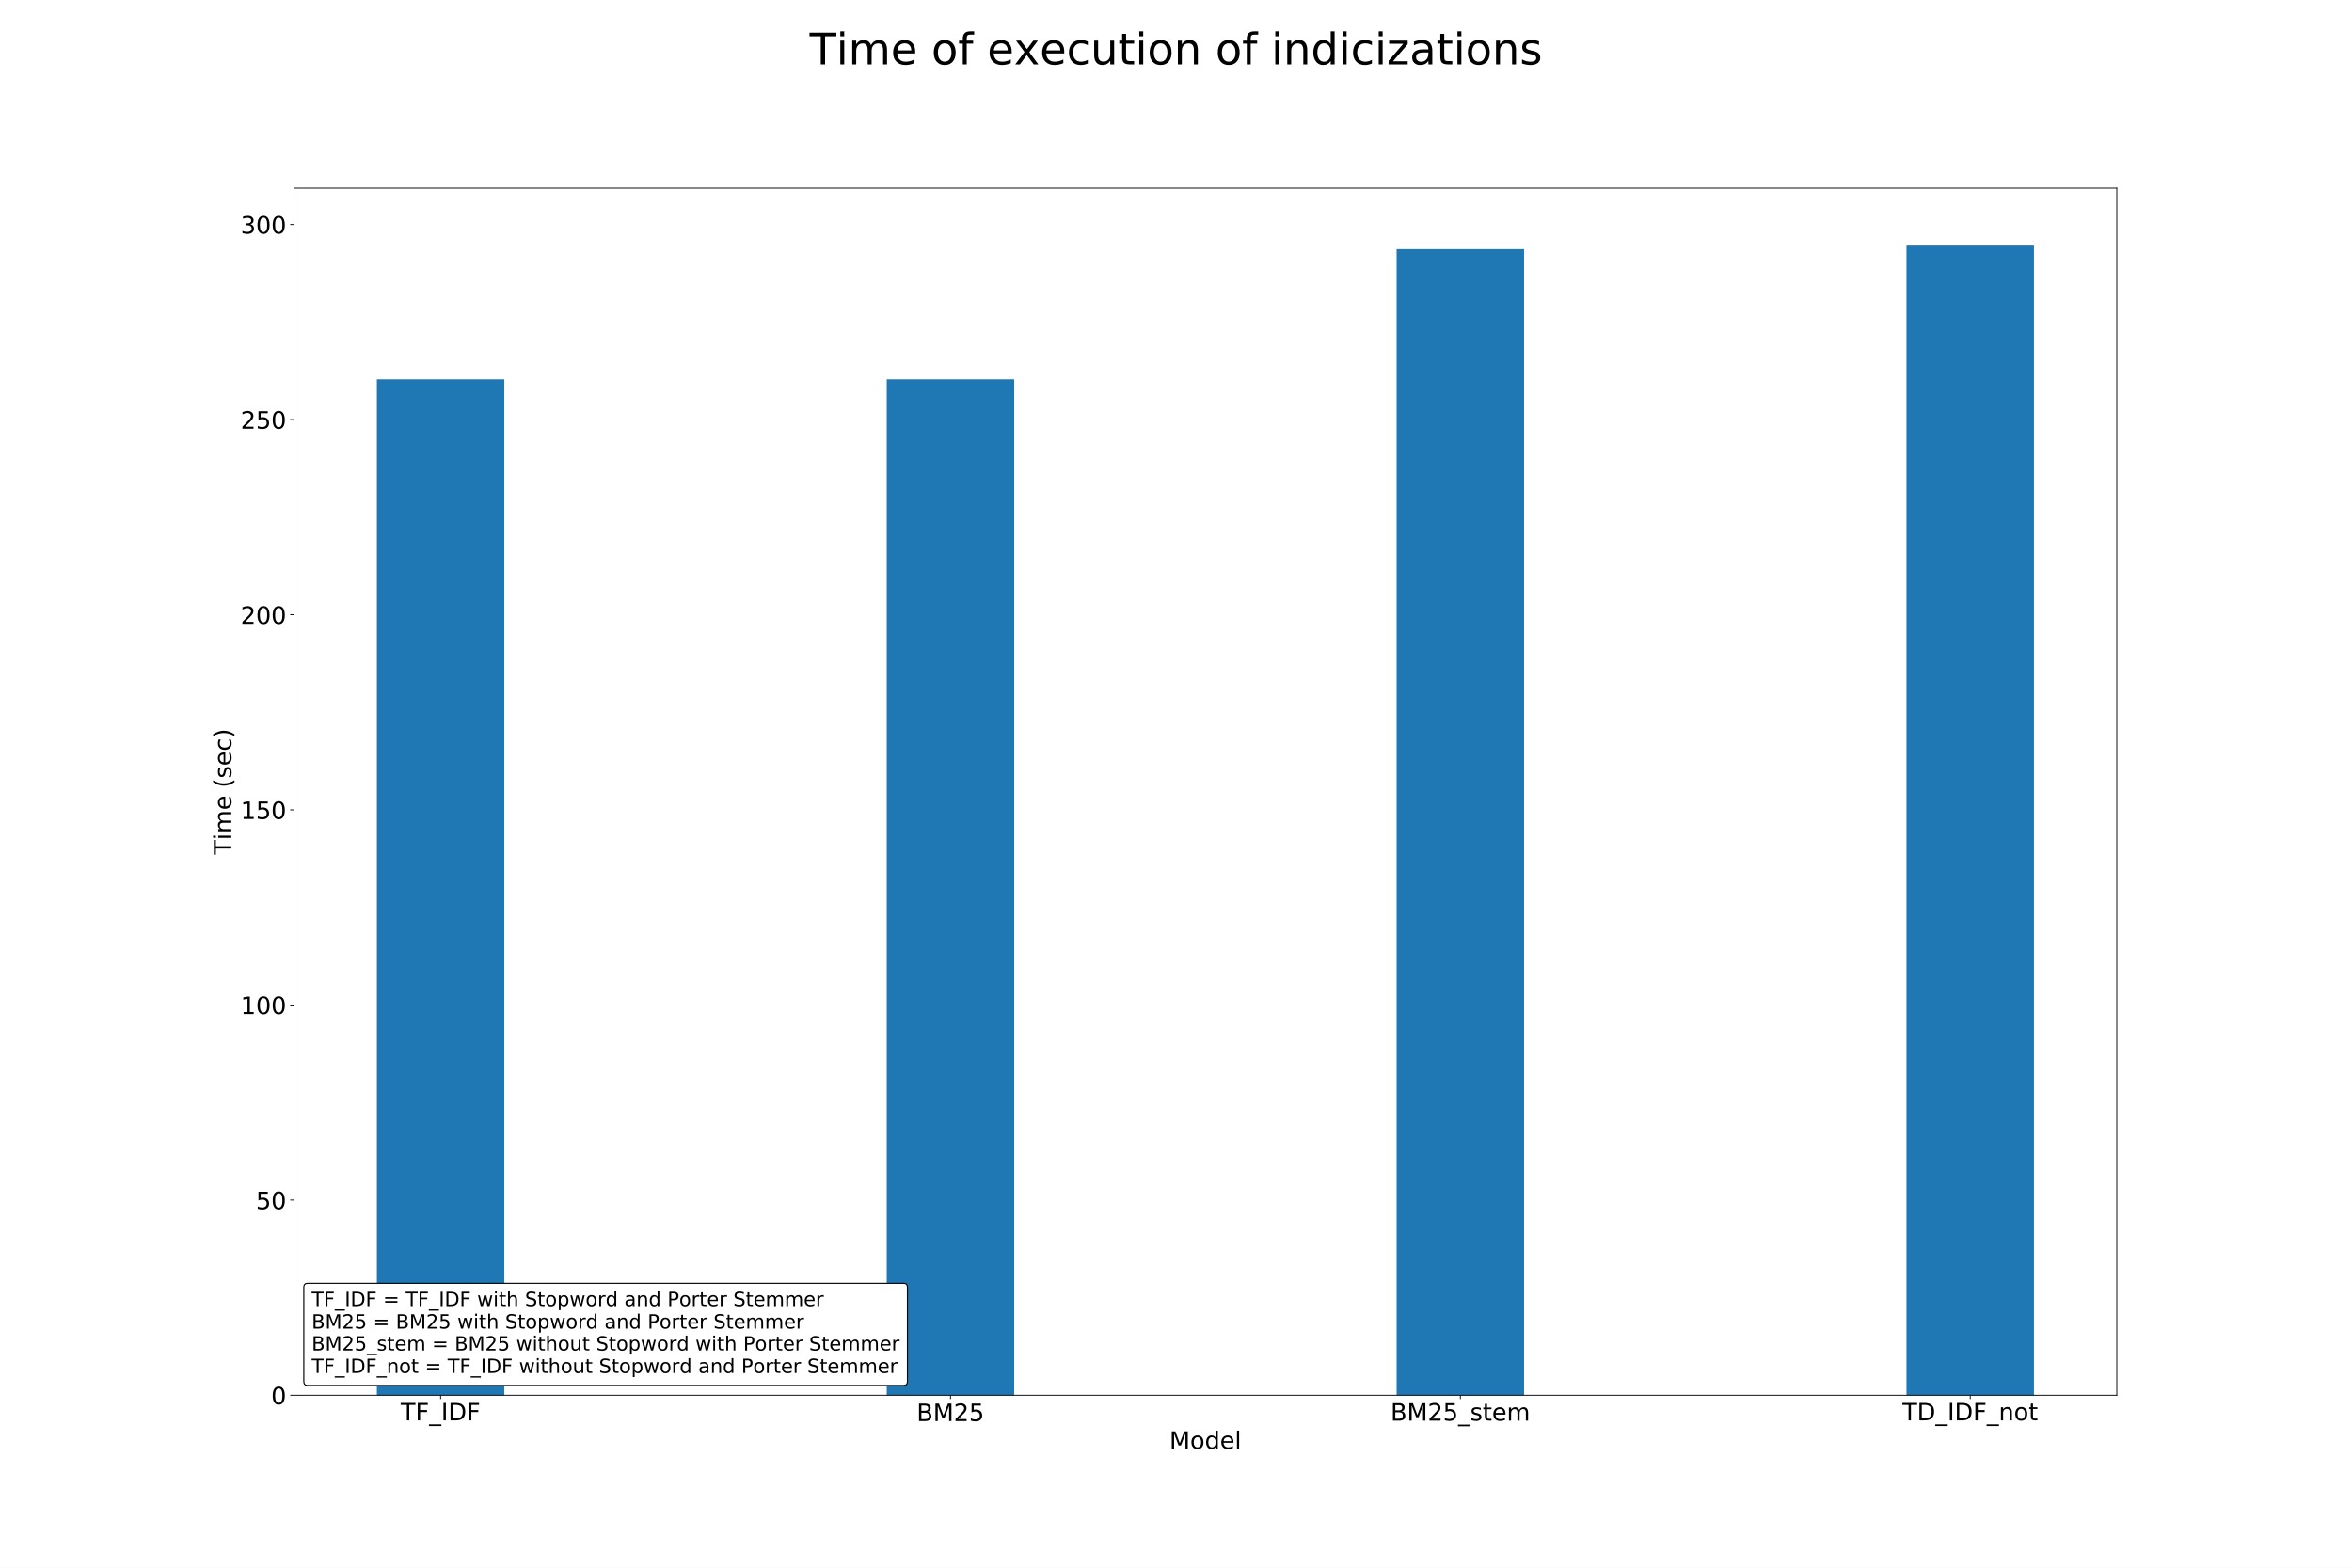
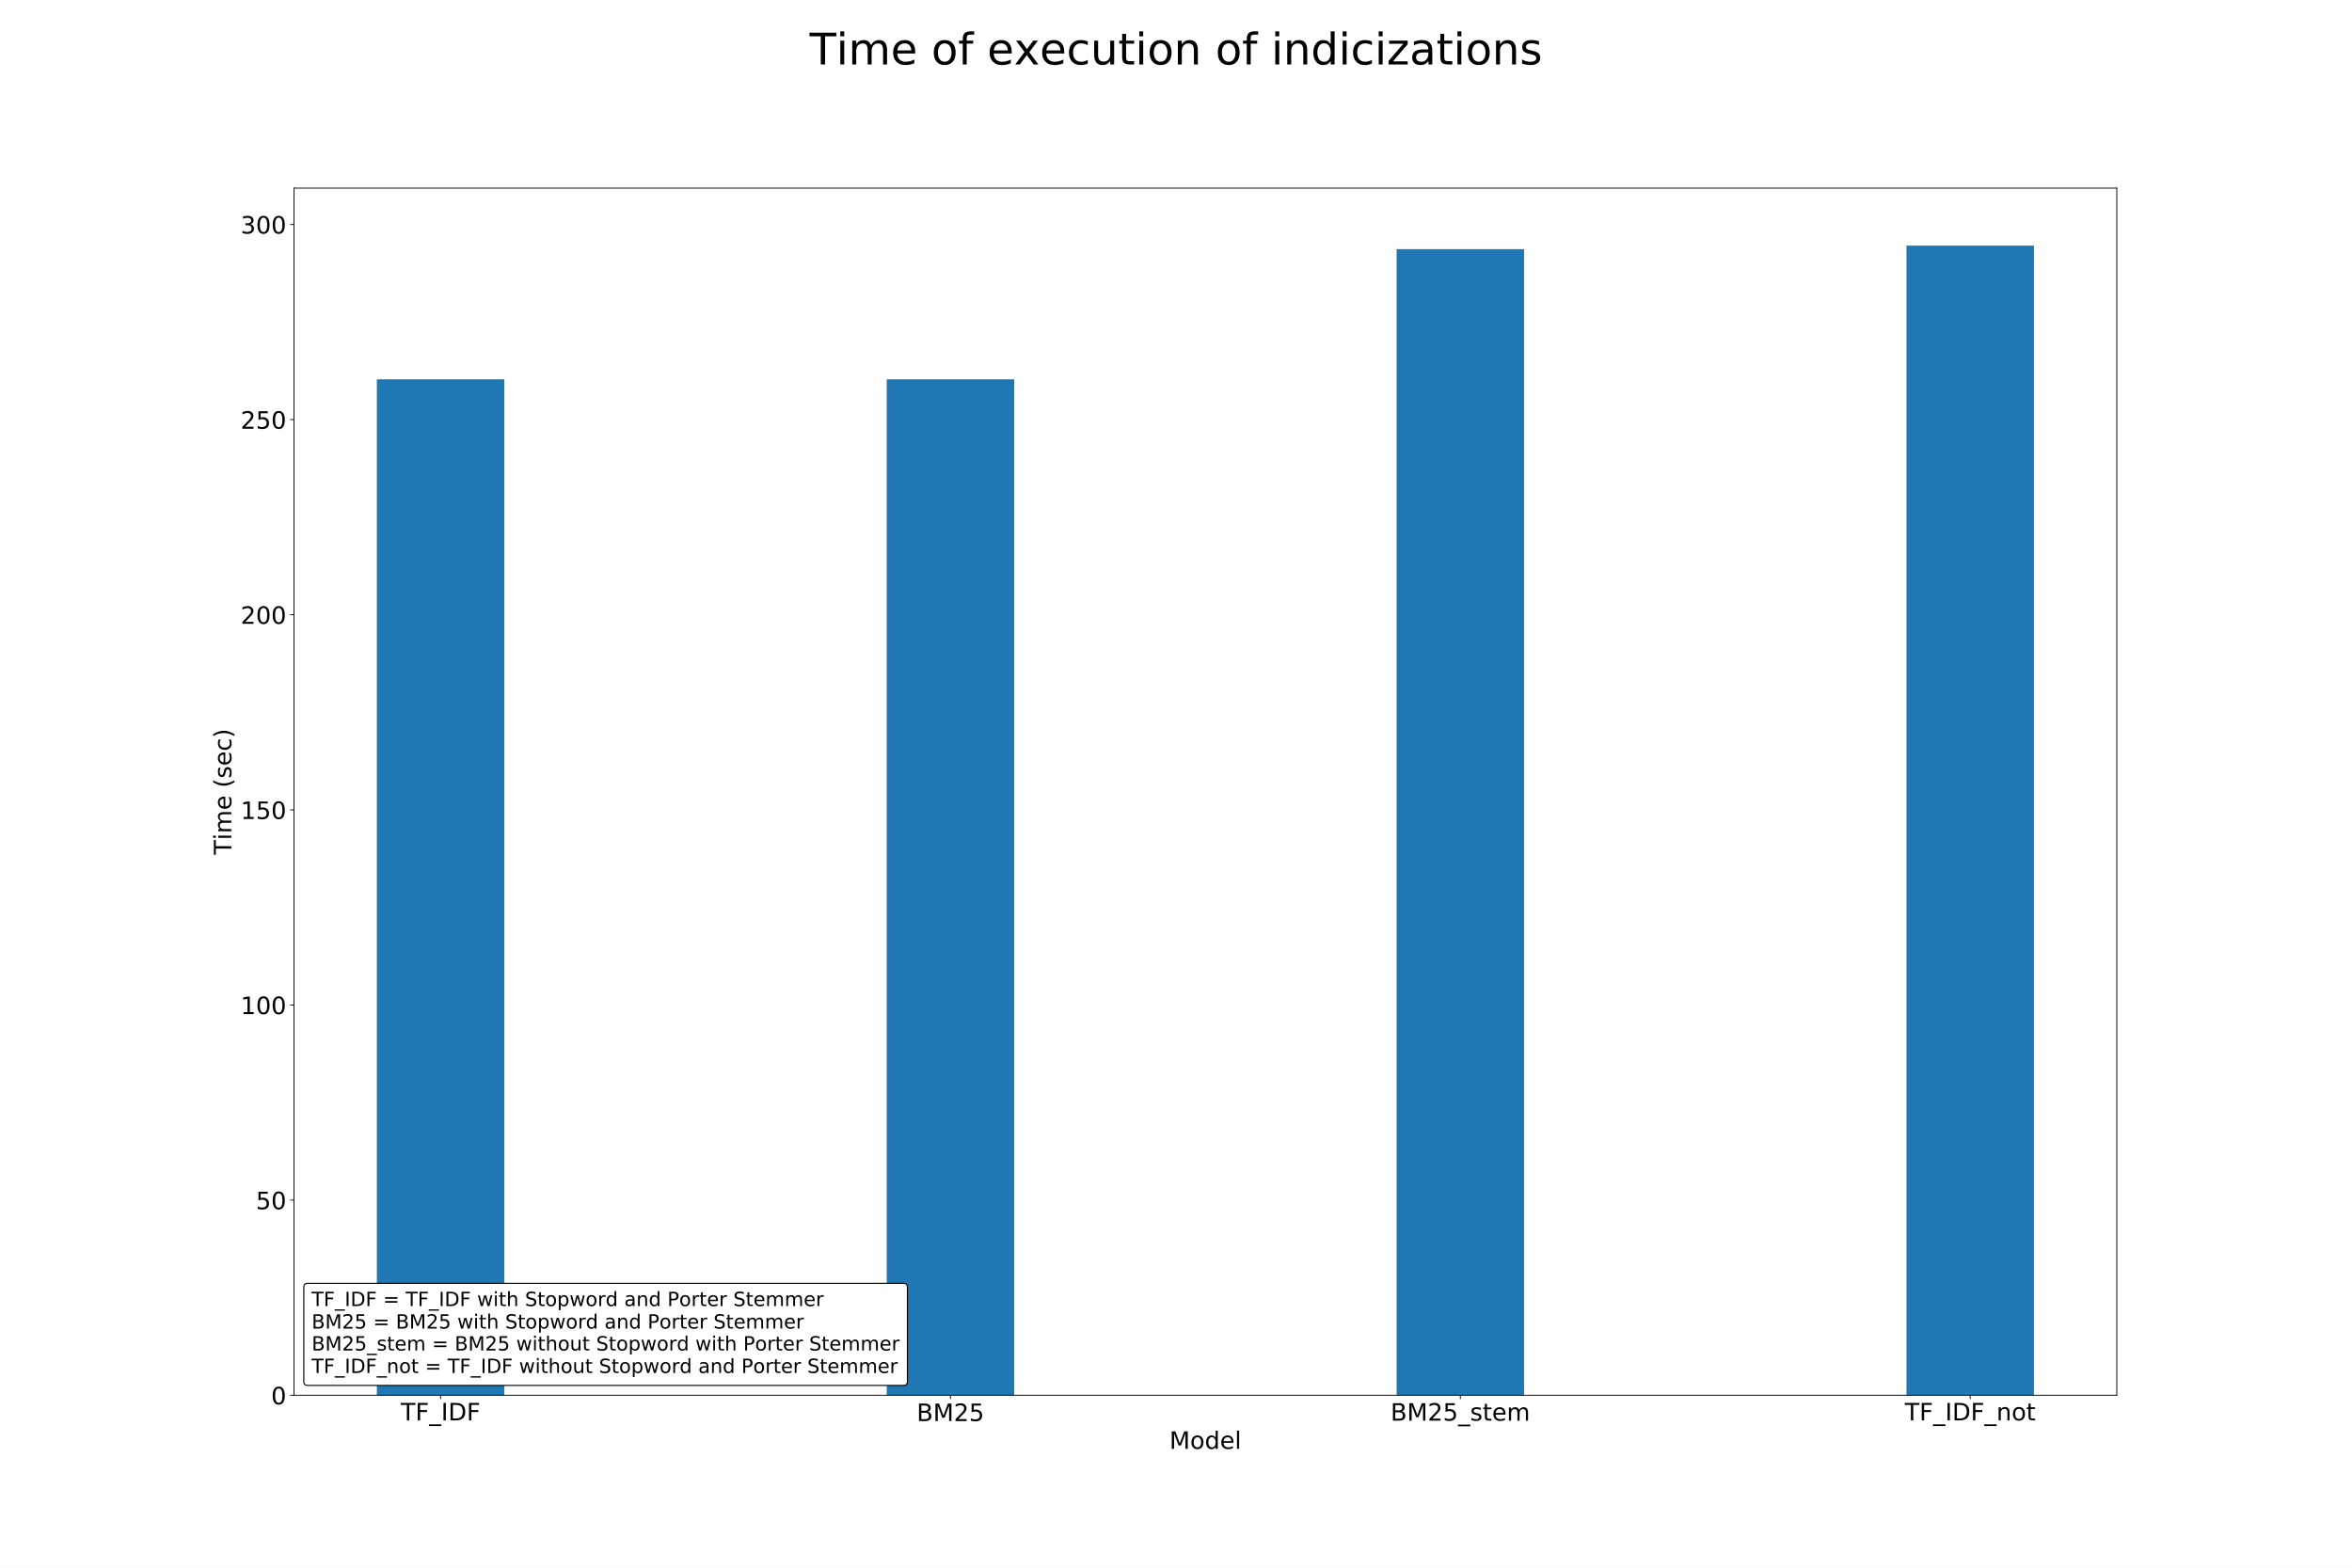
<svg xmlns="http://www.w3.org/2000/svg" xmlns:xlink="http://www.w3.org/1999/xlink" height="1440pt" version="1.1" viewBox="0 0 2160 1440" width="2160pt">
  <defs>
    <style type="text/css">
*{stroke-linecap:butt;stroke-linejoin:round;}
  </style>
  </defs>
  <g id="figure_1">
    <g id="patch_1">
      <path d="M 0 1440  L 2160 1440  L 2160 0  L 0 0  z " style="fill:#ffffff;" />
    </g>
    <g id="axes_1">
      <g id="patch_2">
        <path d="M 270 1281.6  L 1944 1281.6  L 1944 172.8  L 270 172.8  z " style="fill:#ffffff;" />
      </g>
      <g id="patch_3">
-         <path clip-path="url(#p8d74345a72)" d="M 346.091 1281.6  L 463.154 1281.6  L 463.154 348.427  L 346.091 348.427  z " style="fill:#1f77b4;" />
+         <path clip-path="url(#p194ca06c22)" d="M 346.091 1281.6  L 463.154 1281.6  L 463.154 348.427  L 346.091 348.427  z " style="fill:#1f77b4;" />
      </g>
      <g id="patch_4">
-         <path clip-path="url(#p8d74345a72)" d="M 814.343 1281.6  L 931.406 1281.6  L 931.406 348.427  L 814.343 348.427  z " style="fill:#1f77b4;" />
+         <path clip-path="url(#p194ca06c22)" d="M 814.343 1281.6  L 931.406 1281.6  L 931.406 348.427  L 814.343 348.427  z " style="fill:#1f77b4;" />
      </g>
      <g id="patch_5">
-         <path clip-path="url(#p8d74345a72)" d="M 1282.594 1281.6  L 1399.657 1281.6  L 1399.657 228.855  L 1282.594 228.855  z " style="fill:#1f77b4;" />
+         <path clip-path="url(#p194ca06c22)" d="M 1282.594 1281.6  L 1399.657 1281.6  L 1399.657 228.855  L 1282.594 228.855  z " style="fill:#1f77b4;" />
      </g>
      <g id="patch_6">
-         <path clip-path="url(#p8d74345a72)" d="M 1750.846 1281.6  L 1867.909 1281.6  L 1867.909 225.6  L 1750.846 225.6  z " style="fill:#1f77b4;" />
+         <path clip-path="url(#p194ca06c22)" d="M 1750.846 1281.6  L 1867.909 1281.6  L 1867.909 225.6  L 1750.846 225.6  z " style="fill:#1f77b4;" />
      </g>
      <g id="matplotlib.axis_1">
        <g id="xtick_1">
          <g id="line2d_1">
            <defs>
-               <path d="M 0 0  L 0 3.5  " id="ma27407ba18" style="stroke:#000000;stroke-width:0.8;" />
-             </defs>
-             <g>
-               <use style="stroke:#000000;stroke-width:0.8;" x="404.622" xlink:href="#ma27407ba18" y="1281.6" />
+               <path d="M 0 0  L 0 3.5  " id="m544310ee8e" style="stroke:#000000;stroke-width:0.8;" />
+             </defs>
+             <g>
+               <use style="stroke:#000000;stroke-width:0.8;" x="404.622" xlink:href="#m544310ee8e" y="1281.6" />
            </g>
          </g>
          <g id="text_1">
            <defs>
              <path d="M -0.297 72.906  L 61.375 72.906  L 61.375 64.594  L 35.5 64.594  L 35.5 0  L 25.594 0  L 25.594 64.594  L -0.297 64.594  z " id="DejaVuSans-54" />
              <path d="M 9.812 72.906  L 51.703 72.906  L 51.703 64.594  L 19.672 64.594  L 19.672 43.109  L 48.578 43.109  L 48.578 34.812  L 19.672 34.812  L 19.672 0  L 9.812 0  z " id="DejaVuSans-46" />
              <path d="M 50.984 -16.609  L 50.984 -23.578  L -0.984 -23.578  L -0.984 -16.609  z " id="DejaVuSans-5f" />
              <path d="M 9.812 72.906  L 19.672 72.906  L 19.672 0  L 9.812 0  z " id="DejaVuSans-49" />
              <path d="M 19.672 64.797  L 19.672 8.109  L 31.594 8.109  Q 46.688 8.109 53.688 14.938  Q 60.688 21.781 60.688 36.531  Q 60.688 51.172 53.688 57.984  Q 46.688 64.797 31.594 64.797  z M 9.812 72.906  L 30.078 72.906  Q 51.266 72.906 61.172 64.094  Q 71.094 55.281 71.094 36.531  Q 71.094 17.672 61.125 8.828  Q 51.172 0 30.078 0  L 9.812 0  z " id="DejaVuSans-44" />
            </defs>
            <g transform="translate(368.0353 1304.705)scale(0.22 -0.22)">
              <use xlink:href="#DejaVuSans-54" />
              <use x="61.084" xlink:href="#DejaVuSans-46" />
              <use x="118.604" xlink:href="#DejaVuSans-5f" />
              <use x="168.604" xlink:href="#DejaVuSans-49" />
              <use x="198.096" xlink:href="#DejaVuSans-44" />
              <use x="275.098" xlink:href="#DejaVuSans-46" />
            </g>
          </g>
        </g>
        <g id="xtick_2">
          <g id="line2d_2">
            <g>
-               <use style="stroke:#000000;stroke-width:0.8;" x="872.874" xlink:href="#ma27407ba18" y="1281.6" />
+               <use style="stroke:#000000;stroke-width:0.8;" x="872.874" xlink:href="#m544310ee8e" y="1281.6" />
            </g>
          </g>
          <g id="text_2">
            <defs>
              <path d="M 19.672 34.812  L 19.672 8.109  L 35.5 8.109  Q 43.453 8.109 47.281 11.406  Q 51.125 14.703 51.125 21.484  Q 51.125 28.328 47.281 31.562  Q 43.453 34.812 35.5 34.812  z M 19.672 64.797  L 19.672 42.828  L 34.281 42.828  Q 41.5 42.828 45.031 45.531  Q 48.578 48.25 48.578 53.812  Q 48.578 59.328 45.031 62.062  Q 41.5 64.797 34.281 64.797  z M 9.812 72.906  L 35.016 72.906  Q 46.297 72.906 52.391 68.219  Q 58.5 63.531 58.5 54.891  Q 58.5 48.188 55.375 44.234  Q 52.25 40.281 46.188 39.312  Q 53.469 37.75 57.5 32.781  Q 61.531 27.828 61.531 20.406  Q 61.531 10.641 54.891 5.312  Q 48.25 0 35.984 0  L 9.812 0  z " id="DejaVuSans-42" />
              <path d="M 9.812 72.906  L 24.516 72.906  L 43.109 23.297  L 61.812 72.906  L 76.516 72.906  L 76.516 0  L 66.891 0  L 66.891 64.016  L 48.094 14.016  L 38.188 14.016  L 19.391 64.016  L 19.391 0  L 9.812 0  z " id="DejaVuSans-4d" />
              <path d="M 19.188 8.297  L 53.609 8.297  L 53.609 0  L 7.328 0  L 7.328 8.297  Q 12.938 14.109 22.625 23.891  Q 32.328 33.688 34.812 36.531  Q 39.547 41.844 41.422 45.531  Q 43.312 49.219 43.312 52.781  Q 43.312 58.594 39.234 62.25  Q 35.156 65.922 28.609 65.922  Q 23.969 65.922 18.812 64.312  Q 13.672 62.703 7.812 59.422  L 7.812 69.391  Q 13.766 71.781 18.938 73  Q 24.125 74.219 28.422 74.219  Q 39.75 74.219 46.484 68.547  Q 53.219 62.891 53.219 53.422  Q 53.219 48.922 51.531 44.891  Q 49.859 40.875 45.406 35.406  Q 44.188 33.984 37.641 27.219  Q 31.109 20.453 19.188 8.297  z " id="DejaVuSans-32" />
              <path d="M 10.797 72.906  L 49.516 72.906  L 49.516 64.594  L 19.828 64.594  L 19.828 46.734  Q 21.969 47.469 24.109 47.828  Q 26.266 48.188 28.422 48.188  Q 40.625 48.188 47.75 41.5  Q 54.891 34.812 54.891 23.391  Q 54.891 11.625 47.562 5.094  Q 40.234 -1.422 26.906 -1.422  Q 22.312 -1.422 17.547 -0.641  Q 12.797 0.141 7.719 1.703  L 7.719 11.625  Q 12.109 9.234 16.797 8.062  Q 21.484 6.891 26.703 6.891  Q 35.156 6.891 40.078 11.328  Q 45.016 15.766 45.016 23.391  Q 45.016 31 40.078 35.438  Q 35.156 39.891 26.703 39.891  Q 22.75 39.891 18.812 39.016  Q 14.891 38.141 10.797 36.281  z " id="DejaVuSans-35" />
            </defs>
            <g transform="translate(841.8387 1305.317)scale(0.22 -0.22)">
              <use xlink:href="#DejaVuSans-42" />
              <use x="68.604" xlink:href="#DejaVuSans-4d" />
              <use x="154.883" xlink:href="#DejaVuSans-32" />
              <use x="218.506" xlink:href="#DejaVuSans-35" />
            </g>
          </g>
        </g>
        <g id="xtick_3">
          <g id="line2d_3">
            <g>
-               <use style="stroke:#000000;stroke-width:0.8;" x="1341.126" xlink:href="#ma27407ba18" y="1281.6" />
+               <use style="stroke:#000000;stroke-width:0.8;" x="1341.126" xlink:href="#m544310ee8e" y="1281.6" />
            </g>
          </g>
          <g id="text_3">
            <defs>
              <path d="M 44.281 53.078  L 44.281 44.578  Q 40.484 46.531 36.375 47.5  Q 32.281 48.484 27.875 48.484  Q 21.188 48.484 17.844 46.438  Q 14.5 44.391 14.5 40.281  Q 14.5 37.156 16.891 35.375  Q 19.281 33.594 26.516 31.984  L 29.594 31.297  Q 39.156 29.25 43.188 25.516  Q 47.219 21.781 47.219 15.094  Q 47.219 7.469 41.188 3.016  Q 35.156 -1.422 24.609 -1.422  Q 20.219 -1.422 15.453 -0.562  Q 10.688 0.297 5.422 2  L 5.422 11.281  Q 10.406 8.688 15.234 7.391  Q 20.062 6.109 24.812 6.109  Q 31.156 6.109 34.562 8.281  Q 37.984 10.453 37.984 14.406  Q 37.984 18.062 35.516 20.016  Q 33.062 21.969 24.703 23.781  L 21.578 24.516  Q 13.234 26.266 9.516 29.906  Q 5.812 33.547 5.812 39.891  Q 5.812 47.609 11.281 51.797  Q 16.75 56 26.812 56  Q 31.781 56 36.172 55.266  Q 40.578 54.547 44.281 53.078  z " id="DejaVuSans-73" />
              <path d="M 18.312 70.219  L 18.312 54.688  L 36.812 54.688  L 36.812 47.703  L 18.312 47.703  L 18.312 18.016  Q 18.312 11.328 20.141 9.422  Q 21.969 7.516 27.594 7.516  L 36.812 7.516  L 36.812 0  L 27.594 0  Q 17.188 0 13.234 3.875  Q 9.281 7.766 9.281 18.016  L 9.281 47.703  L 2.688 47.703  L 2.688 54.688  L 9.281 54.688  L 9.281 70.219  z " id="DejaVuSans-74" />
              <path d="M 56.203 29.594  L 56.203 25.203  L 14.891 25.203  Q 15.484 15.922 20.484 11.062  Q 25.484 6.203 34.422 6.203  Q 39.594 6.203 44.453 7.469  Q 49.312 8.734 54.109 11.281  L 54.109 2.781  Q 49.266 0.734 44.188 -0.344  Q 39.109 -1.422 33.891 -1.422  Q 20.797 -1.422 13.156 6.188  Q 5.516 13.812 5.516 26.812  Q 5.516 40.234 12.766 48.109  Q 20.016 56 32.328 56  Q 43.359 56 49.781 48.891  Q 56.203 41.797 56.203 29.594  z M 47.219 32.234  Q 47.125 39.594 43.094 43.984  Q 39.062 48.391 32.422 48.391  Q 24.906 48.391 20.391 44.141  Q 15.875 39.891 15.188 32.172  z " id="DejaVuSans-65" />
              <path d="M 52 44.188  Q 55.375 50.25 60.062 53.125  Q 64.75 56 71.094 56  Q 79.641 56 84.281 50.016  Q 88.922 44.047 88.922 33.016  L 88.922 0  L 79.891 0  L 79.891 32.719  Q 79.891 40.578 77.094 44.375  Q 74.312 48.188 68.609 48.188  Q 61.625 48.188 57.562 43.547  Q 53.516 38.922 53.516 30.906  L 53.516 0  L 44.484 0  L 44.484 32.719  Q 44.484 40.625 41.703 44.406  Q 38.922 48.188 33.109 48.188  Q 26.219 48.188 22.156 43.531  Q 18.109 38.875 18.109 30.906  L 18.109 0  L 9.078 0  L 9.078 54.688  L 18.109 54.688  L 18.109 46.188  Q 21.188 51.219 25.484 53.609  Q 29.781 56 35.688 56  Q 41.656 56 45.828 52.969  Q 50 49.953 52 44.188  z " id="DejaVuSans-6d" />
            </defs>
            <g transform="translate(1277.065 1304.928)scale(0.22 -0.22)">
              <use xlink:href="#DejaVuSans-42" />
              <use x="68.604" xlink:href="#DejaVuSans-4d" />
              <use x="154.883" xlink:href="#DejaVuSans-32" />
              <use x="218.506" xlink:href="#DejaVuSans-35" />
              <use x="282.129" xlink:href="#DejaVuSans-5f" />
              <use x="332.129" xlink:href="#DejaVuSans-73" />
              <use x="384.229" xlink:href="#DejaVuSans-74" />
              <use x="423.438" xlink:href="#DejaVuSans-65" />
              <use x="484.961" xlink:href="#DejaVuSans-6d" />
            </g>
          </g>
        </g>
        <g id="xtick_4">
          <g id="line2d_4">
            <g>
-               <use style="stroke:#000000;stroke-width:0.8;" x="1809.378" xlink:href="#ma27407ba18" y="1281.6" />
+               <use style="stroke:#000000;stroke-width:0.8;" x="1809.378" xlink:href="#m544310ee8e" y="1281.6" />
            </g>
          </g>
          <g id="text_4">
            <defs>
              <path d="M 54.891 33.016  L 54.891 0  L 45.906 0  L 45.906 32.719  Q 45.906 40.484 42.875 44.328  Q 39.844 48.188 33.797 48.188  Q 26.516 48.188 22.312 43.547  Q 18.109 38.922 18.109 30.906  L 18.109 0  L 9.078 0  L 9.078 54.688  L 18.109 54.688  L 18.109 46.188  Q 21.344 51.125 25.703 53.562  Q 30.078 56 35.797 56  Q 45.219 56 50.047 50.172  Q 54.891 44.344 54.891 33.016  z " id="DejaVuSans-6e" />
              <path d="M 30.609 48.391  Q 23.391 48.391 19.188 42.75  Q 14.984 37.109 14.984 27.297  Q 14.984 17.484 19.156 11.844  Q 23.344 6.203 30.609 6.203  Q 37.797 6.203 41.984 11.859  Q 46.188 17.531 46.188 27.297  Q 46.188 37.016 41.984 42.703  Q 37.797 48.391 30.609 48.391  z M 30.609 56  Q 42.328 56 49.016 48.375  Q 55.719 40.766 55.719 27.297  Q 55.719 13.875 49.016 6.219  Q 42.328 -1.422 30.609 -1.422  Q 18.844 -1.422 12.172 6.219  Q 5.516 13.875 5.516 27.297  Q 5.516 40.766 12.172 48.375  Q 18.844 56 30.609 56  z " id="DejaVuSans-6f" />
            </defs>
-             <g transform="translate(1747.133 1304.705)scale(0.22 -0.22)">
+             <g transform="translate(1749.276 1304.705)scale(0.22 -0.22)">
              <use xlink:href="#DejaVuSans-54" />
-               <use x="61.084" xlink:href="#DejaVuSans-44" />
-               <use x="138.086" xlink:href="#DejaVuSans-5f" />
-               <use x="188.086" xlink:href="#DejaVuSans-49" />
-               <use x="217.578" xlink:href="#DejaVuSans-44" />
-               <use x="294.58" xlink:href="#DejaVuSans-46" />
-               <use x="352.1" xlink:href="#DejaVuSans-5f" />
-               <use x="402.1" xlink:href="#DejaVuSans-6e" />
-               <use x="465.479" xlink:href="#DejaVuSans-6f" />
-               <use x="526.66" xlink:href="#DejaVuSans-74" />
+               <use x="61.084" xlink:href="#DejaVuSans-46" />
+               <use x="118.604" xlink:href="#DejaVuSans-5f" />
+               <use x="168.604" xlink:href="#DejaVuSans-49" />
+               <use x="198.096" xlink:href="#DejaVuSans-44" />
+               <use x="275.098" xlink:href="#DejaVuSans-46" />
+               <use x="332.617" xlink:href="#DejaVuSans-5f" />
+               <use x="382.617" xlink:href="#DejaVuSans-6e" />
+               <use x="445.996" xlink:href="#DejaVuSans-6f" />
+               <use x="507.178" xlink:href="#DejaVuSans-74" />
            </g>
          </g>
        </g>
        <g id="text_5">
          <defs>
            <path d="M 45.406 46.391  L 45.406 75.984  L 54.391 75.984  L 54.391 0  L 45.406 0  L 45.406 8.203  Q 42.578 3.328 38.25 0.953  Q 33.938 -1.422 27.875 -1.422  Q 17.969 -1.422 11.734 6.484  Q 5.516 14.406 5.516 27.297  Q 5.516 40.188 11.734 48.094  Q 17.969 56 27.875 56  Q 33.938 56 38.25 53.625  Q 42.578 51.266 45.406 46.391  z M 14.797 27.297  Q 14.797 17.391 18.875 11.75  Q 22.953 6.109 30.078 6.109  Q 37.203 6.109 41.297 11.75  Q 45.406 17.391 45.406 27.297  Q 45.406 37.203 41.297 42.844  Q 37.203 48.484 30.078 48.484  Q 22.953 48.484 18.875 42.844  Q 14.797 37.203 14.797 27.297  z " id="DejaVuSans-64" />
            <path d="M 9.422 75.984  L 18.406 75.984  L 18.406 0  L 9.422 0  z " id="DejaVuSans-6c" />
          </defs>
          <g transform="translate(1073.971 1330.832)scale(0.22 -0.22)">
            <use xlink:href="#DejaVuSans-4d" />
            <use x="86.279" xlink:href="#DejaVuSans-6f" />
            <use x="147.461" xlink:href="#DejaVuSans-64" />
            <use x="210.938" xlink:href="#DejaVuSans-65" />
            <use x="272.461" xlink:href="#DejaVuSans-6c" />
          </g>
        </g>
      </g>
      <g id="matplotlib.axis_2">
        <g id="ytick_1">
          <g id="line2d_5">
            <defs>
-               <path d="M 0 0  L -3.5 0  " id="m35a23383a0" style="stroke:#000000;stroke-width:0.8;" />
-             </defs>
-             <g>
-               <use style="stroke:#000000;stroke-width:0.8;" x="270" xlink:href="#m35a23383a0" y="1281.6" />
+               <path d="M 0 0  L -3.5 0  " id="m9b92cf2ad1" style="stroke:#000000;stroke-width:0.8;" />
+             </defs>
+             <g>
+               <use style="stroke:#000000;stroke-width:0.8;" x="270" xlink:href="#m9b92cf2ad1" y="1281.6" />
            </g>
          </g>
          <g id="text_6">
            <defs>
              <path d="M 31.781 66.406  Q 24.172 66.406 20.328 58.906  Q 16.5 51.422 16.5 36.375  Q 16.5 21.391 20.328 13.891  Q 24.172 6.391 31.781 6.391  Q 39.453 6.391 43.281 13.891  Q 47.125 21.391 47.125 36.375  Q 47.125 51.422 43.281 58.906  Q 39.453 66.406 31.781 66.406  z M 31.781 74.219  Q 44.047 74.219 50.516 64.516  Q 56.984 54.828 56.984 36.375  Q 56.984 17.969 50.516 8.266  Q 44.047 -1.422 31.781 -1.422  Q 19.531 -1.422 13.062 8.266  Q 6.594 17.969 6.594 36.375  Q 6.594 54.828 13.062 64.516  Q 19.531 74.219 31.781 74.219  z " id="DejaVuSans-30" />
            </defs>
            <g transform="translate(249.0025 1289.958)scale(0.22 -0.22)">
              <use xlink:href="#DejaVuSans-30" />
            </g>
          </g>
        </g>
        <g id="ytick_2">
          <g id="line2d_6">
            <g>
-               <use style="stroke:#000000;stroke-width:0.8;" x="270" xlink:href="#m35a23383a0" y="1102.366" />
+               <use style="stroke:#000000;stroke-width:0.8;" x="270" xlink:href="#m9b92cf2ad1" y="1102.366" />
            </g>
          </g>
          <g id="text_7">
            <g transform="translate(235.005 1110.724)scale(0.22 -0.22)">
              <use xlink:href="#DejaVuSans-35" />
              <use x="63.623" xlink:href="#DejaVuSans-30" />
            </g>
          </g>
        </g>
        <g id="ytick_3">
          <g id="line2d_7">
            <g>
-               <use style="stroke:#000000;stroke-width:0.8;" x="270" xlink:href="#m35a23383a0" y="923.132" />
+               <use style="stroke:#000000;stroke-width:0.8;" x="270" xlink:href="#m9b92cf2ad1" y="923.132" />
            </g>
          </g>
          <g id="text_8">
            <defs>
              <path d="M 12.406 8.297  L 28.516 8.297  L 28.516 63.922  L 10.984 60.406  L 10.984 69.391  L 28.422 72.906  L 38.281 72.906  L 38.281 8.297  L 54.391 8.297  L 54.391 0  L 12.406 0  z " id="DejaVuSans-31" />
            </defs>
            <g transform="translate(221.0075 931.4902)scale(0.22 -0.22)">
              <use xlink:href="#DejaVuSans-31" />
              <use x="63.623" xlink:href="#DejaVuSans-30" />
              <use x="127.246" xlink:href="#DejaVuSans-30" />
            </g>
          </g>
        </g>
        <g id="ytick_4">
          <g id="line2d_8">
            <g>
-               <use style="stroke:#000000;stroke-width:0.8;" x="270" xlink:href="#m35a23383a0" y="743.898" />
+               <use style="stroke:#000000;stroke-width:0.8;" x="270" xlink:href="#m9b92cf2ad1" y="743.898" />
            </g>
          </g>
          <g id="text_9">
            <g transform="translate(221.0075 752.2562)scale(0.22 -0.22)">
              <use xlink:href="#DejaVuSans-31" />
              <use x="63.623" xlink:href="#DejaVuSans-35" />
              <use x="127.246" xlink:href="#DejaVuSans-30" />
            </g>
          </g>
        </g>
        <g id="ytick_5">
          <g id="line2d_9">
            <g>
-               <use style="stroke:#000000;stroke-width:0.8;" x="270" xlink:href="#m35a23383a0" y="564.664" />
+               <use style="stroke:#000000;stroke-width:0.8;" x="270" xlink:href="#m9b92cf2ad1" y="564.664" />
            </g>
          </g>
          <g id="text_10">
            <g transform="translate(221.0075 573.0222)scale(0.22 -0.22)">
              <use xlink:href="#DejaVuSans-32" />
              <use x="63.623" xlink:href="#DejaVuSans-30" />
              <use x="127.246" xlink:href="#DejaVuSans-30" />
            </g>
          </g>
        </g>
        <g id="ytick_6">
          <g id="line2d_10">
            <g>
-               <use style="stroke:#000000;stroke-width:0.8;" x="270" xlink:href="#m35a23383a0" y="385.43" />
+               <use style="stroke:#000000;stroke-width:0.8;" x="270" xlink:href="#m9b92cf2ad1" y="385.43" />
            </g>
          </g>
          <g id="text_11">
            <g transform="translate(221.0075 393.7881)scale(0.22 -0.22)">
              <use xlink:href="#DejaVuSans-32" />
              <use x="63.623" xlink:href="#DejaVuSans-35" />
              <use x="127.246" xlink:href="#DejaVuSans-30" />
            </g>
          </g>
        </g>
        <g id="ytick_7">
          <g id="line2d_11">
            <g>
-               <use style="stroke:#000000;stroke-width:0.8;" x="270" xlink:href="#m35a23383a0" y="206.196" />
+               <use style="stroke:#000000;stroke-width:0.8;" x="270" xlink:href="#m9b92cf2ad1" y="206.196" />
            </g>
          </g>
          <g id="text_12">
            <defs>
              <path d="M 40.578 39.312  Q 47.656 37.797 51.625 33  Q 55.609 28.219 55.609 21.188  Q 55.609 10.406 48.188 4.484  Q 40.766 -1.422 27.094 -1.422  Q 22.516 -1.422 17.656 -0.516  Q 12.797 0.391 7.625 2.203  L 7.625 11.719  Q 11.719 9.328 16.594 8.109  Q 21.484 6.891 26.812 6.891  Q 36.078 6.891 40.938 10.547  Q 45.797 14.203 45.797 21.188  Q 45.797 27.641 41.281 31.266  Q 36.766 34.906 28.719 34.906  L 20.219 34.906  L 20.219 43.016  L 29.109 43.016  Q 36.375 43.016 40.234 45.922  Q 44.094 48.828 44.094 54.297  Q 44.094 59.906 40.109 62.906  Q 36.141 65.922 28.719 65.922  Q 24.656 65.922 20.016 65.031  Q 15.375 64.156 9.812 62.312  L 9.812 71.094  Q 15.438 72.656 20.344 73.438  Q 25.25 74.219 29.594 74.219  Q 40.828 74.219 47.359 69.109  Q 53.906 64.016 53.906 55.328  Q 53.906 49.266 50.438 45.094  Q 46.969 40.922 40.578 39.312  z " id="DejaVuSans-33" />
            </defs>
            <g transform="translate(221.0075 214.5541)scale(0.22 -0.22)">
              <use xlink:href="#DejaVuSans-33" />
              <use x="63.623" xlink:href="#DejaVuSans-30" />
              <use x="127.246" xlink:href="#DejaVuSans-30" />
            </g>
          </g>
        </g>
        <g id="text_13">
          <defs>
            <path d="M 9.422 54.688  L 18.406 54.688  L 18.406 0  L 9.422 0  z M 9.422 75.984  L 18.406 75.984  L 18.406 64.594  L 9.422 64.594  z " id="DejaVuSans-69" />
            <path id="DejaVuSans-20" />
            <path d="M 31 75.875  Q 24.469 64.656 21.281 53.656  Q 18.109 42.672 18.109 31.391  Q 18.109 20.125 21.312 9.062  Q 24.516 -2 31 -13.188  L 23.188 -13.188  Q 15.875 -1.703 12.234 9.375  Q 8.594 20.453 8.594 31.391  Q 8.594 42.281 12.203 53.312  Q 15.828 64.359 23.188 75.875  z " id="DejaVuSans-28" />
            <path d="M 48.781 52.594  L 48.781 44.188  Q 44.969 46.297 41.141 47.344  Q 37.312 48.391 33.406 48.391  Q 24.656 48.391 19.812 42.844  Q 14.984 37.312 14.984 27.297  Q 14.984 17.281 19.812 11.734  Q 24.656 6.203 33.406 6.203  Q 37.312 6.203 41.141 7.25  Q 44.969 8.297 48.781 10.406  L 48.781 2.094  Q 45.016 0.344 40.984 -0.531  Q 36.969 -1.422 32.422 -1.422  Q 20.062 -1.422 12.781 6.344  Q 5.516 14.109 5.516 27.297  Q 5.516 40.672 12.859 48.328  Q 20.219 56 33.016 56  Q 37.156 56 41.109 55.141  Q 45.062 54.297 48.781 52.594  z " id="DejaVuSans-63" />
            <path d="M 8.016 75.875  L 15.828 75.875  Q 23.141 64.359 26.781 53.312  Q 30.422 42.281 30.422 31.391  Q 30.422 20.453 26.781 9.375  Q 23.141 -1.703 15.828 -13.188  L 8.016 -13.188  Q 14.5 -2 17.703 9.062  Q 20.906 20.125 20.906 31.391  Q 20.906 42.672 17.703 53.656  Q 14.5 64.656 8.016 75.875  z " id="DejaVuSans-29" />
          </defs>
          <g transform="translate(212.4322 785.0789)rotate(-90)scale(0.22 -0.22)">
            <use xlink:href="#DejaVuSans-54" />
            <use x="61.037" xlink:href="#DejaVuSans-69" />
            <use x="88.82" xlink:href="#DejaVuSans-6d" />
            <use x="186.232" xlink:href="#DejaVuSans-65" />
            <use x="247.756" xlink:href="#DejaVuSans-20" />
            <use x="279.543" xlink:href="#DejaVuSans-28" />
            <use x="318.557" xlink:href="#DejaVuSans-73" />
            <use x="370.656" xlink:href="#DejaVuSans-65" />
            <use x="432.18" xlink:href="#DejaVuSans-63" />
            <use x="487.16" xlink:href="#DejaVuSans-29" />
          </g>
        </g>
      </g>
      <g id="patch_7">
        <path d="M 270 1281.6  L 270 172.8  " style="fill:none;stroke:#000000;stroke-linecap:square;stroke-linejoin:miter;stroke-width:0.8;" />
      </g>
      <g id="patch_8">
        <path d="M 1944 1281.6  L 1944 172.8  " style="fill:none;stroke:#000000;stroke-linecap:square;stroke-linejoin:miter;stroke-width:0.8;" />
      </g>
      <g id="patch_9">
        <path d="M 270 1281.6  L 1944 1281.6  " style="fill:none;stroke:#000000;stroke-linecap:square;stroke-linejoin:miter;stroke-width:0.8;" />
      </g>
      <g id="patch_10">
        <path d="M 270 172.8  L 1944 172.8  " style="fill:none;stroke:#000000;stroke-linecap:square;stroke-linejoin:miter;stroke-width:0.8;" />
      </g>
      <g id="patch_11">
        <path d="M 282.6 1272.6  L 829.763 1272.6  Q 833.363 1272.6 833.363 1269  L 833.363 1182.409  Q 833.363 1178.809 829.763 1178.809  L 282.6 1178.809  Q 279 1178.809 279 1182.409  L 279 1269  Q 279 1272.6 282.6 1272.6  z " style="fill:#ffffff;stroke:#000000;stroke-linejoin:miter;" />
      </g>
      <g id="text_14">
        <defs>
          <path d="M 10.594 45.406  L 73.188 45.406  L 73.188 37.203  L 10.594 37.203  z M 10.594 25.484  L 73.188 25.484  L 73.188 17.188  L 10.594 17.188  z " id="DejaVuSans-3d" />
          <path d="M 4.203 54.688  L 13.188 54.688  L 24.422 12.016  L 35.594 54.688  L 46.188 54.688  L 57.422 12.016  L 68.609 54.688  L 77.594 54.688  L 63.281 0  L 52.688 0  L 40.922 44.828  L 29.109 0  L 18.5 0  z " id="DejaVuSans-77" />
          <path d="M 54.891 33.016  L 54.891 0  L 45.906 0  L 45.906 32.719  Q 45.906 40.484 42.875 44.328  Q 39.844 48.188 33.797 48.188  Q 26.516 48.188 22.312 43.547  Q 18.109 38.922 18.109 30.906  L 18.109 0  L 9.078 0  L 9.078 75.984  L 18.109 75.984  L 18.109 46.188  Q 21.344 51.125 25.703 53.562  Q 30.078 56 35.797 56  Q 45.219 56 50.047 50.172  Q 54.891 44.344 54.891 33.016  z " id="DejaVuSans-68" />
          <path d="M 53.516 70.516  L 53.516 60.891  Q 47.906 63.578 42.922 64.891  Q 37.938 66.219 33.297 66.219  Q 25.25 66.219 20.875 63.094  Q 16.5 59.969 16.5 54.203  Q 16.5 49.359 19.406 46.891  Q 22.312 44.438 30.422 42.922  L 36.375 41.703  Q 47.406 39.594 52.656 34.297  Q 57.906 29 57.906 20.125  Q 57.906 9.516 50.797 4.047  Q 43.703 -1.422 29.984 -1.422  Q 24.812 -1.422 18.969 -0.25  Q 13.141 0.922 6.891 3.219  L 6.891 13.375  Q 12.891 10.016 18.656 8.297  Q 24.422 6.594 29.984 6.594  Q 38.422 6.594 43.016 9.906  Q 47.609 13.234 47.609 19.391  Q 47.609 24.75 44.312 27.781  Q 41.016 30.812 33.5 32.328  L 27.484 33.5  Q 16.453 35.688 11.516 40.375  Q 6.594 45.062 6.594 53.422  Q 6.594 63.094 13.406 68.656  Q 20.219 74.219 32.172 74.219  Q 37.312 74.219 42.625 73.281  Q 47.953 72.359 53.516 70.516  z " id="DejaVuSans-53" />
          <path d="M 18.109 8.203  L 18.109 -20.797  L 9.078 -20.797  L 9.078 54.688  L 18.109 54.688  L 18.109 46.391  Q 20.953 51.266 25.266 53.625  Q 29.594 56 35.594 56  Q 45.562 56 51.781 48.094  Q 58.016 40.188 58.016 27.297  Q 58.016 14.406 51.781 6.484  Q 45.562 -1.422 35.594 -1.422  Q 29.594 -1.422 25.266 0.953  Q 20.953 3.328 18.109 8.203  z M 48.688 27.297  Q 48.688 37.203 44.609 42.844  Q 40.531 48.484 33.406 48.484  Q 26.266 48.484 22.188 42.844  Q 18.109 37.203 18.109 27.297  Q 18.109 17.391 22.188 11.75  Q 26.266 6.109 33.406 6.109  Q 40.531 6.109 44.609 11.75  Q 48.688 17.391 48.688 27.297  z " id="DejaVuSans-70" />
          <path d="M 41.109 46.297  Q 39.594 47.172 37.812 47.578  Q 36.031 48 33.891 48  Q 26.266 48 22.188 43.047  Q 18.109 38.094 18.109 28.812  L 18.109 0  L 9.078 0  L 9.078 54.688  L 18.109 54.688  L 18.109 46.188  Q 20.953 51.172 25.484 53.578  Q 30.031 56 36.531 56  Q 37.453 56 38.578 55.875  Q 39.703 55.766 41.062 55.516  z " id="DejaVuSans-72" />
          <path d="M 34.281 27.484  Q 23.391 27.484 19.188 25  Q 14.984 22.516 14.984 16.5  Q 14.984 11.719 18.141 8.906  Q 21.297 6.109 26.703 6.109  Q 34.188 6.109 38.703 11.406  Q 43.219 16.703 43.219 25.484  L 43.219 27.484  z M 52.203 31.203  L 52.203 0  L 43.219 0  L 43.219 8.297  Q 40.141 3.328 35.547 0.953  Q 30.953 -1.422 24.312 -1.422  Q 15.922 -1.422 10.953 3.297  Q 6 8.016 6 15.922  Q 6 25.141 12.172 29.828  Q 18.359 34.516 30.609 34.516  L 43.219 34.516  L 43.219 35.406  Q 43.219 41.609 39.141 45  Q 35.062 48.391 27.688 48.391  Q 23 48.391 18.547 47.266  Q 14.109 46.141 10.016 43.891  L 10.016 52.203  Q 14.938 54.109 19.578 55.047  Q 24.219 56 28.609 56  Q 40.484 56 46.344 49.844  Q 52.203 43.703 52.203 31.203  z " id="DejaVuSans-61" />
          <path d="M 19.672 64.797  L 19.672 37.406  L 32.078 37.406  Q 38.969 37.406 42.719 40.969  Q 46.484 44.531 46.484 51.125  Q 46.484 57.672 42.719 61.234  Q 38.969 64.797 32.078 64.797  z M 9.812 72.906  L 32.078 72.906  Q 44.344 72.906 50.609 67.359  Q 56.891 61.812 56.891 51.125  Q 56.891 40.328 50.609 34.812  Q 44.344 29.297 32.078 29.297  L 19.672 29.297  L 19.672 0  L 9.812 0  z " id="DejaVuSans-50" />
        </defs>
        <g transform="translate(286.2 1199.687)scale(0.18 -0.18)">
          <use xlink:href="#DejaVuSans-54" />
          <use x="61.084" xlink:href="#DejaVuSans-46" />
          <use x="118.604" xlink:href="#DejaVuSans-5f" />
          <use x="168.604" xlink:href="#DejaVuSans-49" />
          <use x="198.096" xlink:href="#DejaVuSans-44" />
          <use x="275.098" xlink:href="#DejaVuSans-46" />
          <use x="332.617" xlink:href="#DejaVuSans-20" />
          <use x="364.404" xlink:href="#DejaVuSans-3d" />
          <use x="448.193" xlink:href="#DejaVuSans-20" />
          <use x="479.98" xlink:href="#DejaVuSans-54" />
          <use x="541.064" xlink:href="#DejaVuSans-46" />
          <use x="598.584" xlink:href="#DejaVuSans-5f" />
          <use x="648.584" xlink:href="#DejaVuSans-49" />
          <use x="678.076" xlink:href="#DejaVuSans-44" />
          <use x="755.078" xlink:href="#DejaVuSans-46" />
          <use x="812.598" xlink:href="#DejaVuSans-20" />
          <use x="844.385" xlink:href="#DejaVuSans-77" />
          <use x="926.172" xlink:href="#DejaVuSans-69" />
          <use x="953.955" xlink:href="#DejaVuSans-74" />
          <use x="993.164" xlink:href="#DejaVuSans-68" />
          <use x="1056.543" xlink:href="#DejaVuSans-20" />
          <use x="1088.33" xlink:href="#DejaVuSans-53" />
          <use x="1151.807" xlink:href="#DejaVuSans-74" />
          <use x="1191.016" xlink:href="#DejaVuSans-6f" />
          <use x="1252.197" xlink:href="#DejaVuSans-70" />
          <use x="1315.674" xlink:href="#DejaVuSans-77" />
          <use x="1397.461" xlink:href="#DejaVuSans-6f" />
          <use x="1458.643" xlink:href="#DejaVuSans-72" />
          <use x="1499.74" xlink:href="#DejaVuSans-64" />
          <use x="1563.217" xlink:href="#DejaVuSans-20" />
          <use x="1595.004" xlink:href="#DejaVuSans-61" />
          <use x="1656.283" xlink:href="#DejaVuSans-6e" />
          <use x="1719.662" xlink:href="#DejaVuSans-64" />
          <use x="1783.139" xlink:href="#DejaVuSans-20" />
          <use x="1814.926" xlink:href="#DejaVuSans-50" />
          <use x="1875.182" xlink:href="#DejaVuSans-6f" />
          <use x="1936.363" xlink:href="#DejaVuSans-72" />
          <use x="1977.477" xlink:href="#DejaVuSans-74" />
          <use x="2016.686" xlink:href="#DejaVuSans-65" />
          <use x="2078.209" xlink:href="#DejaVuSans-72" />
          <use x="2119.322" xlink:href="#DejaVuSans-20" />
          <use x="2151.109" xlink:href="#DejaVuSans-53" />
          <use x="2214.586" xlink:href="#DejaVuSans-74" />
          <use x="2253.795" xlink:href="#DejaVuSans-65" />
          <use x="2315.318" xlink:href="#DejaVuSans-6d" />
          <use x="2412.73" xlink:href="#DejaVuSans-6d" />
          <use x="2510.143" xlink:href="#DejaVuSans-65" />
          <use x="2571.666" xlink:href="#DejaVuSans-72" />
        </g>
        <g transform="translate(286.2 1220.343)scale(0.18 -0.18)">
          <use xlink:href="#DejaVuSans-42" />
          <use x="68.604" xlink:href="#DejaVuSans-4d" />
          <use x="154.883" xlink:href="#DejaVuSans-32" />
          <use x="218.506" xlink:href="#DejaVuSans-35" />
          <use x="282.129" xlink:href="#DejaVuSans-20" />
          <use x="313.916" xlink:href="#DejaVuSans-3d" />
          <use x="397.705" xlink:href="#DejaVuSans-20" />
          <use x="429.492" xlink:href="#DejaVuSans-42" />
          <use x="498.096" xlink:href="#DejaVuSans-4d" />
          <use x="584.375" xlink:href="#DejaVuSans-32" />
          <use x="647.998" xlink:href="#DejaVuSans-35" />
          <use x="711.621" xlink:href="#DejaVuSans-20" />
          <use x="743.408" xlink:href="#DejaVuSans-77" />
          <use x="825.195" xlink:href="#DejaVuSans-69" />
          <use x="852.979" xlink:href="#DejaVuSans-74" />
          <use x="892.188" xlink:href="#DejaVuSans-68" />
          <use x="955.566" xlink:href="#DejaVuSans-20" />
          <use x="987.354" xlink:href="#DejaVuSans-53" />
          <use x="1050.83" xlink:href="#DejaVuSans-74" />
          <use x="1090.039" xlink:href="#DejaVuSans-6f" />
          <use x="1151.221" xlink:href="#DejaVuSans-70" />
          <use x="1214.697" xlink:href="#DejaVuSans-77" />
          <use x="1296.484" xlink:href="#DejaVuSans-6f" />
          <use x="1357.666" xlink:href="#DejaVuSans-72" />
          <use x="1398.764" xlink:href="#DejaVuSans-64" />
          <use x="1462.24" xlink:href="#DejaVuSans-20" />
          <use x="1494.027" xlink:href="#DejaVuSans-61" />
          <use x="1555.307" xlink:href="#DejaVuSans-6e" />
          <use x="1618.686" xlink:href="#DejaVuSans-64" />
          <use x="1682.162" xlink:href="#DejaVuSans-20" />
          <use x="1713.949" xlink:href="#DejaVuSans-50" />
          <use x="1774.205" xlink:href="#DejaVuSans-6f" />
          <use x="1835.387" xlink:href="#DejaVuSans-72" />
          <use x="1876.5" xlink:href="#DejaVuSans-74" />
          <use x="1915.709" xlink:href="#DejaVuSans-65" />
          <use x="1977.232" xlink:href="#DejaVuSans-72" />
          <use x="2018.346" xlink:href="#DejaVuSans-20" />
          <use x="2050.133" xlink:href="#DejaVuSans-53" />
          <use x="2113.609" xlink:href="#DejaVuSans-74" />
          <use x="2152.818" xlink:href="#DejaVuSans-65" />
          <use x="2214.342" xlink:href="#DejaVuSans-6d" />
          <use x="2311.754" xlink:href="#DejaVuSans-6d" />
          <use x="2409.166" xlink:href="#DejaVuSans-65" />
          <use x="2470.689" xlink:href="#DejaVuSans-72" />
        </g>
        <defs>
          <path d="M 8.5 21.578  L 8.5 54.688  L 17.484 54.688  L 17.484 21.922  Q 17.484 14.156 20.5 10.266  Q 23.531 6.391 29.594 6.391  Q 36.859 6.391 41.078 11.031  Q 45.312 15.672 45.312 23.688  L 45.312 54.688  L 54.297 54.688  L 54.297 0  L 45.312 0  L 45.312 8.406  Q 42.047 3.422 37.719 1  Q 33.406 -1.422 27.688 -1.422  Q 18.266 -1.422 13.375 4.438  Q 8.5 10.297 8.5 21.578  z M 31.109 56  z " id="DejaVuSans-75" />
        </defs>
        <g transform="translate(286.2 1240.499)scale(0.18 -0.18)">
          <use xlink:href="#DejaVuSans-42" />
          <use x="68.604" xlink:href="#DejaVuSans-4d" />
          <use x="154.883" xlink:href="#DejaVuSans-32" />
          <use x="218.506" xlink:href="#DejaVuSans-35" />
          <use x="282.129" xlink:href="#DejaVuSans-5f" />
          <use x="332.129" xlink:href="#DejaVuSans-73" />
          <use x="384.229" xlink:href="#DejaVuSans-74" />
          <use x="423.438" xlink:href="#DejaVuSans-65" />
          <use x="484.961" xlink:href="#DejaVuSans-6d" />
          <use x="582.373" xlink:href="#DejaVuSans-20" />
          <use x="614.16" xlink:href="#DejaVuSans-3d" />
          <use x="697.949" xlink:href="#DejaVuSans-20" />
          <use x="729.736" xlink:href="#DejaVuSans-42" />
          <use x="798.34" xlink:href="#DejaVuSans-4d" />
          <use x="884.619" xlink:href="#DejaVuSans-32" />
          <use x="948.242" xlink:href="#DejaVuSans-35" />
          <use x="1011.865" xlink:href="#DejaVuSans-20" />
          <use x="1043.652" xlink:href="#DejaVuSans-77" />
          <use x="1125.439" xlink:href="#DejaVuSans-69" />
          <use x="1153.223" xlink:href="#DejaVuSans-74" />
          <use x="1192.432" xlink:href="#DejaVuSans-68" />
          <use x="1255.811" xlink:href="#DejaVuSans-6f" />
          <use x="1316.992" xlink:href="#DejaVuSans-75" />
          <use x="1380.371" xlink:href="#DejaVuSans-74" />
          <use x="1419.58" xlink:href="#DejaVuSans-20" />
          <use x="1451.367" xlink:href="#DejaVuSans-53" />
          <use x="1514.844" xlink:href="#DejaVuSans-74" />
          <use x="1554.053" xlink:href="#DejaVuSans-6f" />
          <use x="1615.234" xlink:href="#DejaVuSans-70" />
          <use x="1678.711" xlink:href="#DejaVuSans-77" />
          <use x="1760.498" xlink:href="#DejaVuSans-6f" />
          <use x="1821.68" xlink:href="#DejaVuSans-72" />
          <use x="1862.777" xlink:href="#DejaVuSans-64" />
          <use x="1926.254" xlink:href="#DejaVuSans-20" />
          <use x="1958.041" xlink:href="#DejaVuSans-77" />
          <use x="2039.828" xlink:href="#DejaVuSans-69" />
          <use x="2067.611" xlink:href="#DejaVuSans-74" />
          <use x="2106.82" xlink:href="#DejaVuSans-68" />
          <use x="2170.199" xlink:href="#DejaVuSans-20" />
          <use x="2201.986" xlink:href="#DejaVuSans-50" />
          <use x="2262.242" xlink:href="#DejaVuSans-6f" />
          <use x="2323.424" xlink:href="#DejaVuSans-72" />
          <use x="2364.537" xlink:href="#DejaVuSans-74" />
          <use x="2403.746" xlink:href="#DejaVuSans-65" />
          <use x="2465.27" xlink:href="#DejaVuSans-72" />
          <use x="2506.383" xlink:href="#DejaVuSans-20" />
          <use x="2538.17" xlink:href="#DejaVuSans-53" />
          <use x="2601.646" xlink:href="#DejaVuSans-74" />
          <use x="2640.855" xlink:href="#DejaVuSans-65" />
          <use x="2702.379" xlink:href="#DejaVuSans-6d" />
          <use x="2799.791" xlink:href="#DejaVuSans-6d" />
          <use x="2897.203" xlink:href="#DejaVuSans-65" />
          <use x="2958.727" xlink:href="#DejaVuSans-72" />
        </g>
        <g transform="translate(286.2 1261.156)scale(0.18 -0.18)">
          <use xlink:href="#DejaVuSans-54" />
          <use x="61.084" xlink:href="#DejaVuSans-46" />
          <use x="118.604" xlink:href="#DejaVuSans-5f" />
          <use x="168.604" xlink:href="#DejaVuSans-49" />
          <use x="198.096" xlink:href="#DejaVuSans-44" />
          <use x="275.098" xlink:href="#DejaVuSans-46" />
          <use x="332.617" xlink:href="#DejaVuSans-5f" />
          <use x="382.617" xlink:href="#DejaVuSans-6e" />
          <use x="445.996" xlink:href="#DejaVuSans-6f" />
          <use x="507.178" xlink:href="#DejaVuSans-74" />
          <use x="546.387" xlink:href="#DejaVuSans-20" />
          <use x="578.174" xlink:href="#DejaVuSans-3d" />
          <use x="661.963" xlink:href="#DejaVuSans-20" />
          <use x="693.75" xlink:href="#DejaVuSans-54" />
          <use x="754.834" xlink:href="#DejaVuSans-46" />
          <use x="812.354" xlink:href="#DejaVuSans-5f" />
          <use x="862.354" xlink:href="#DejaVuSans-49" />
          <use x="891.846" xlink:href="#DejaVuSans-44" />
          <use x="968.848" xlink:href="#DejaVuSans-46" />
          <use x="1026.367" xlink:href="#DejaVuSans-20" />
          <use x="1058.154" xlink:href="#DejaVuSans-77" />
          <use x="1139.941" xlink:href="#DejaVuSans-69" />
          <use x="1167.725" xlink:href="#DejaVuSans-74" />
          <use x="1206.934" xlink:href="#DejaVuSans-68" />
          <use x="1270.312" xlink:href="#DejaVuSans-6f" />
          <use x="1331.494" xlink:href="#DejaVuSans-75" />
          <use x="1394.873" xlink:href="#DejaVuSans-74" />
          <use x="1434.082" xlink:href="#DejaVuSans-20" />
          <use x="1465.869" xlink:href="#DejaVuSans-53" />
          <use x="1529.346" xlink:href="#DejaVuSans-74" />
          <use x="1568.555" xlink:href="#DejaVuSans-6f" />
          <use x="1629.736" xlink:href="#DejaVuSans-70" />
          <use x="1693.213" xlink:href="#DejaVuSans-77" />
          <use x="1775" xlink:href="#DejaVuSans-6f" />
          <use x="1836.182" xlink:href="#DejaVuSans-72" />
          <use x="1877.279" xlink:href="#DejaVuSans-64" />
          <use x="1940.756" xlink:href="#DejaVuSans-20" />
          <use x="1972.543" xlink:href="#DejaVuSans-61" />
          <use x="2033.822" xlink:href="#DejaVuSans-6e" />
          <use x="2097.201" xlink:href="#DejaVuSans-64" />
          <use x="2160.678" xlink:href="#DejaVuSans-20" />
          <use x="2192.465" xlink:href="#DejaVuSans-50" />
          <use x="2252.721" xlink:href="#DejaVuSans-6f" />
          <use x="2313.902" xlink:href="#DejaVuSans-72" />
          <use x="2355.016" xlink:href="#DejaVuSans-74" />
          <use x="2394.225" xlink:href="#DejaVuSans-65" />
          <use x="2455.748" xlink:href="#DejaVuSans-72" />
          <use x="2496.861" xlink:href="#DejaVuSans-20" />
          <use x="2528.648" xlink:href="#DejaVuSans-53" />
          <use x="2592.125" xlink:href="#DejaVuSans-74" />
          <use x="2631.334" xlink:href="#DejaVuSans-65" />
          <use x="2692.857" xlink:href="#DejaVuSans-6d" />
          <use x="2790.27" xlink:href="#DejaVuSans-6d" />
          <use x="2887.682" xlink:href="#DejaVuSans-65" />
          <use x="2949.205" xlink:href="#DejaVuSans-72" />
        </g>
      </g>
    </g>
    <g id="text_15">
      <defs>
        <path d="M 37.109 75.984  L 37.109 68.5  L 28.516 68.5  Q 23.688 68.5 21.797 66.547  Q 19.922 64.594 19.922 59.516  L 19.922 54.688  L 34.719 54.688  L 34.719 47.703  L 19.922 47.703  L 19.922 0  L 10.891 0  L 10.891 47.703  L 2.297 47.703  L 2.297 54.688  L 10.891 54.688  L 10.891 58.5  Q 10.891 67.625 15.141 71.797  Q 19.391 75.984 28.609 75.984  z " id="DejaVuSans-66" />
        <path d="M 54.891 54.688  L 35.109 28.078  L 55.906 0  L 45.312 0  L 29.391 21.484  L 13.484 0  L 2.875 0  L 24.125 28.609  L 4.688 54.688  L 15.281 54.688  L 29.781 35.203  L 44.281 54.688  z " id="DejaVuSans-78" />
        <path d="M 5.516 54.688  L 48.188 54.688  L 48.188 46.484  L 14.406 7.172  L 48.188 7.172  L 48.188 0  L 4.297 0  L 4.297 8.203  L 38.094 47.516  L 5.516 47.516  z " id="DejaVuSans-7a" />
      </defs>
      <g transform="translate(743.5312 59.19375)scale(0.4 -0.4)">
        <use xlink:href="#DejaVuSans-54" />
        <use x="61.037" xlink:href="#DejaVuSans-69" />
        <use x="88.82" xlink:href="#DejaVuSans-6d" />
        <use x="186.232" xlink:href="#DejaVuSans-65" />
        <use x="247.756" xlink:href="#DejaVuSans-20" />
        <use x="279.543" xlink:href="#DejaVuSans-6f" />
        <use x="340.725" xlink:href="#DejaVuSans-66" />
        <use x="375.93" xlink:href="#DejaVuSans-20" />
        <use x="407.717" xlink:href="#DejaVuSans-65" />
        <use x="469.225" xlink:href="#DejaVuSans-78" />
        <use x="528.357" xlink:href="#DejaVuSans-65" />
        <use x="589.881" xlink:href="#DejaVuSans-63" />
        <use x="644.861" xlink:href="#DejaVuSans-75" />
        <use x="708.24" xlink:href="#DejaVuSans-74" />
        <use x="747.449" xlink:href="#DejaVuSans-69" />
        <use x="775.232" xlink:href="#DejaVuSans-6f" />
        <use x="836.414" xlink:href="#DejaVuSans-6e" />
        <use x="899.793" xlink:href="#DejaVuSans-20" />
        <use x="931.58" xlink:href="#DejaVuSans-6f" />
        <use x="992.762" xlink:href="#DejaVuSans-66" />
        <use x="1027.967" xlink:href="#DejaVuSans-20" />
        <use x="1059.754" xlink:href="#DejaVuSans-69" />
        <use x="1087.537" xlink:href="#DejaVuSans-6e" />
        <use x="1150.916" xlink:href="#DejaVuSans-64" />
        <use x="1214.393" xlink:href="#DejaVuSans-69" />
        <use x="1242.176" xlink:href="#DejaVuSans-63" />
        <use x="1297.156" xlink:href="#DejaVuSans-69" />
        <use x="1324.939" xlink:href="#DejaVuSans-7a" />
        <use x="1377.43" xlink:href="#DejaVuSans-61" />
        <use x="1438.709" xlink:href="#DejaVuSans-74" />
        <use x="1477.918" xlink:href="#DejaVuSans-69" />
        <use x="1505.701" xlink:href="#DejaVuSans-6f" />
        <use x="1566.883" xlink:href="#DejaVuSans-6e" />
        <use x="1630.262" xlink:href="#DejaVuSans-73" />
      </g>
    </g>
  </g>
  <defs>
-     <clipPath id="p8d74345a72">
+     <clipPath id="p194ca06c22">
      <rect height="1108.8" width="1674" x="270" y="172.8" />
    </clipPath>
  </defs>
</svg>
